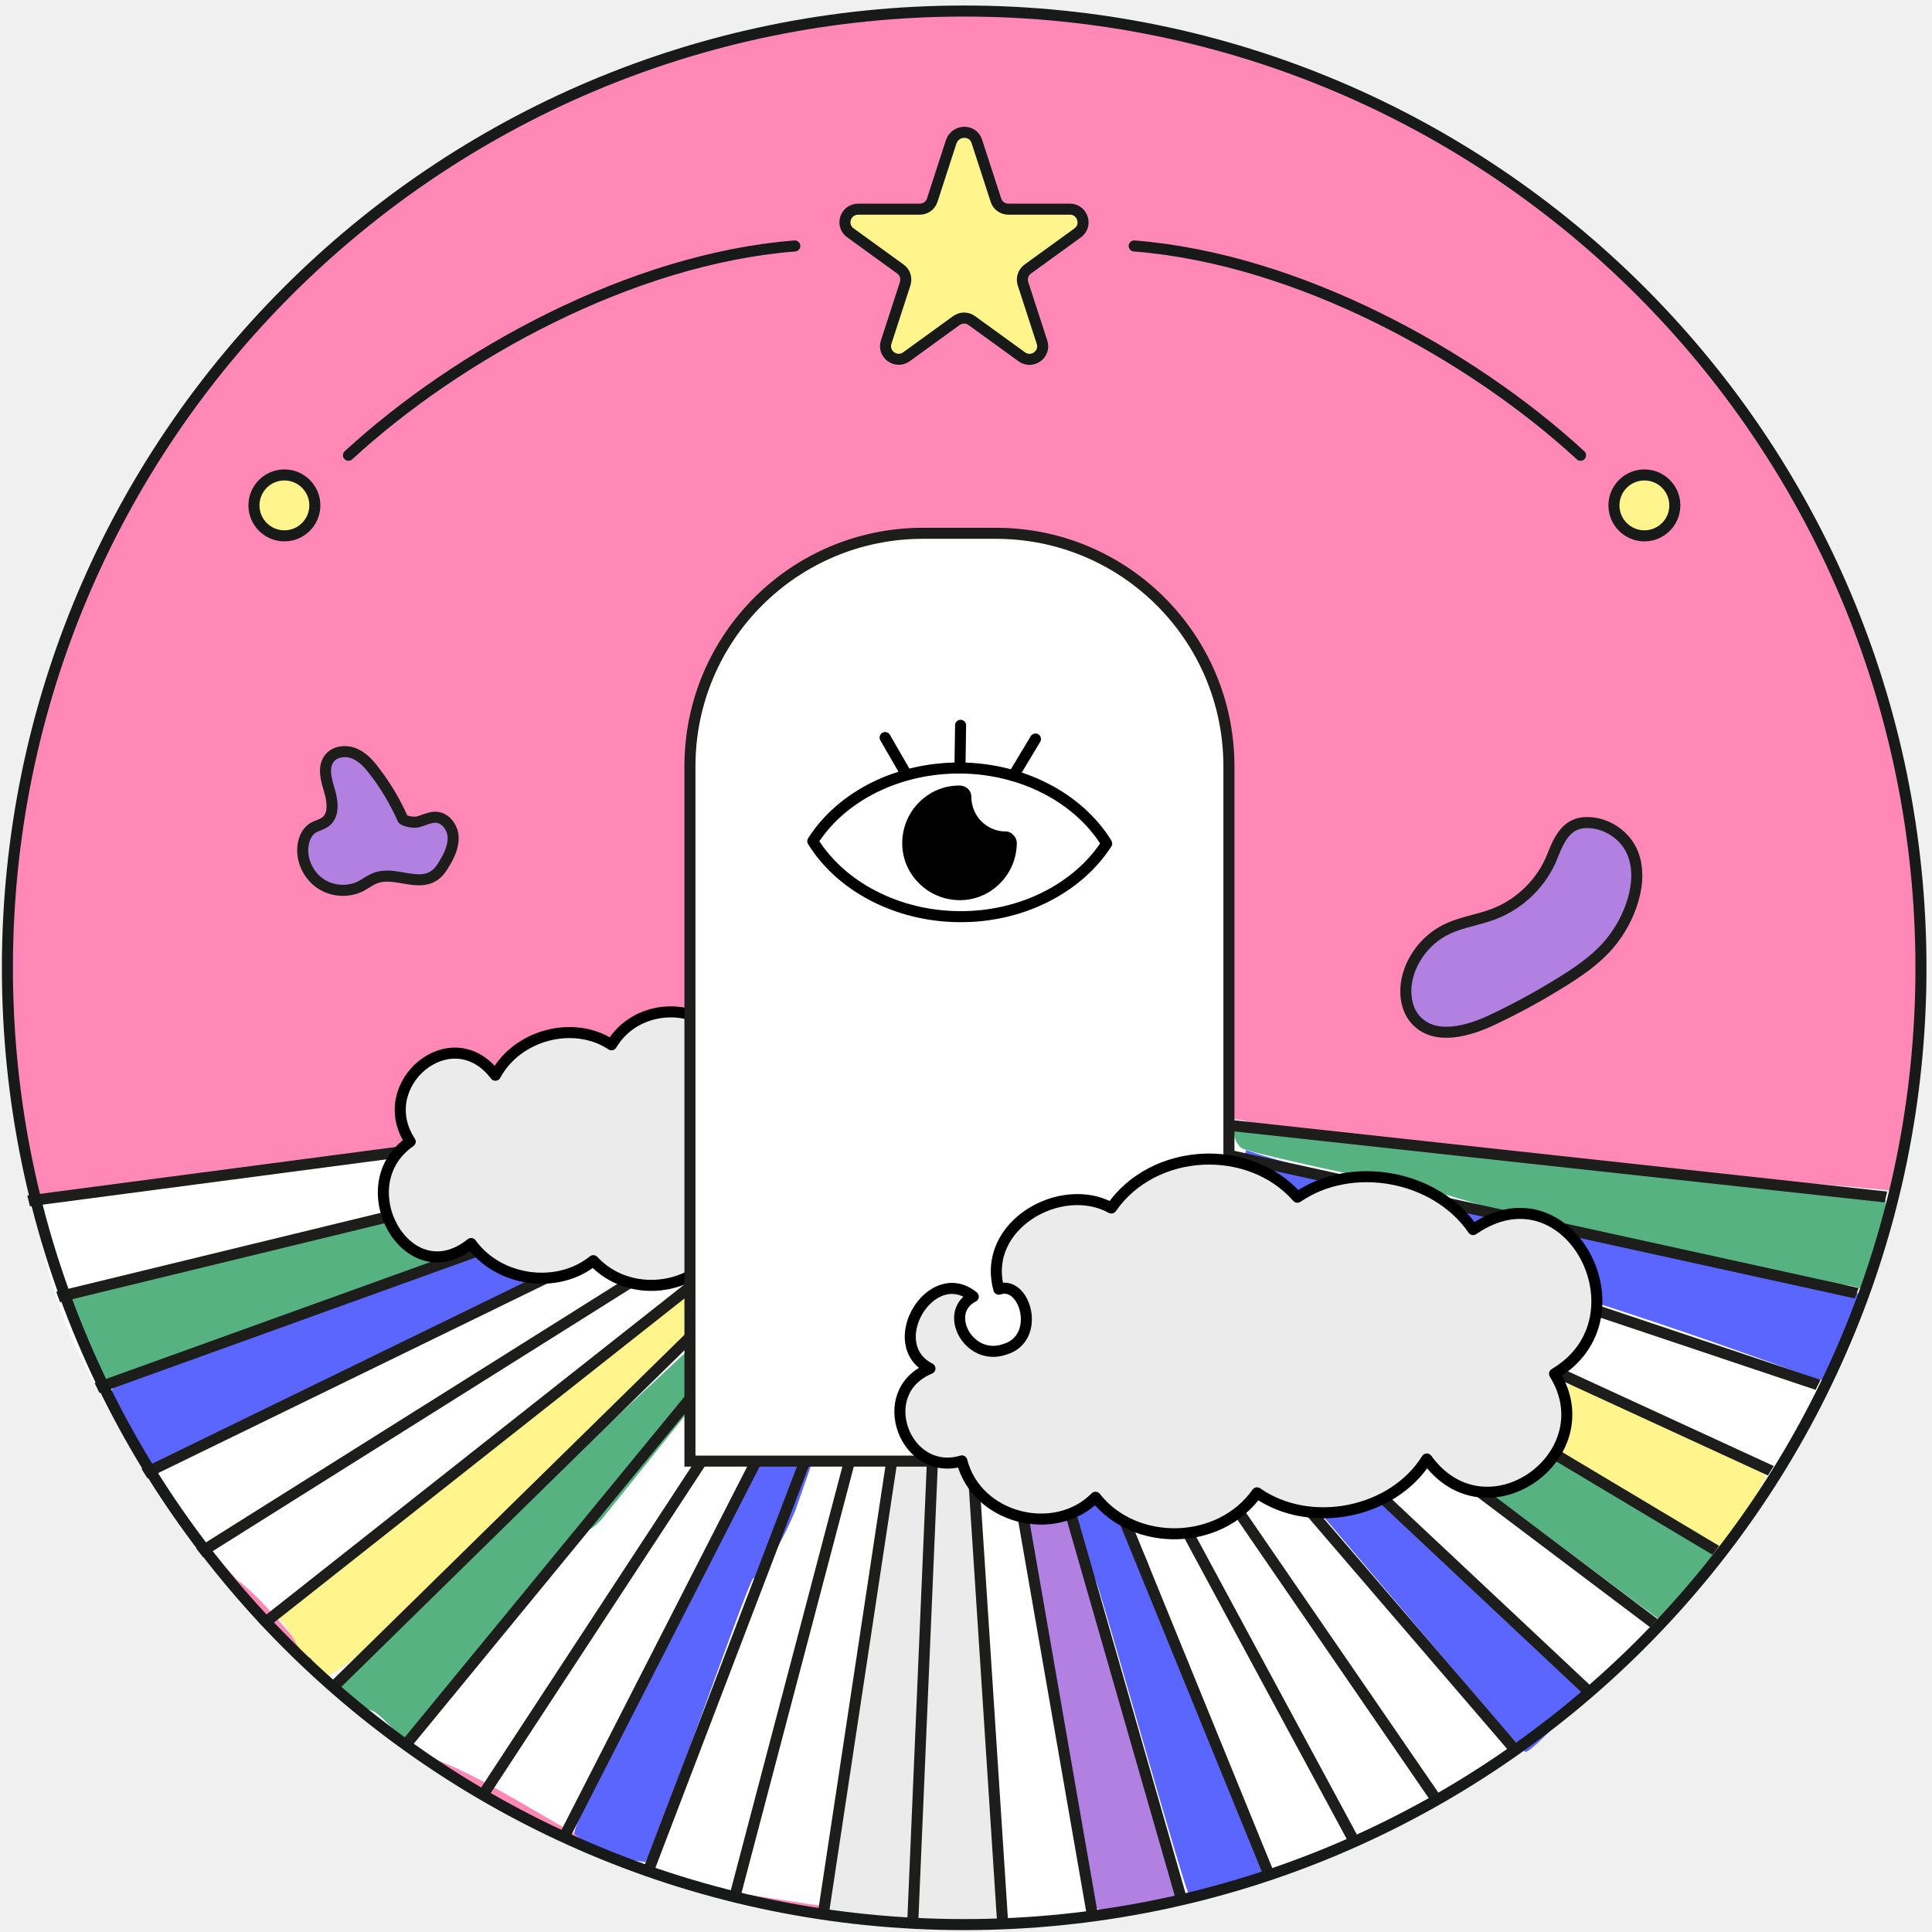
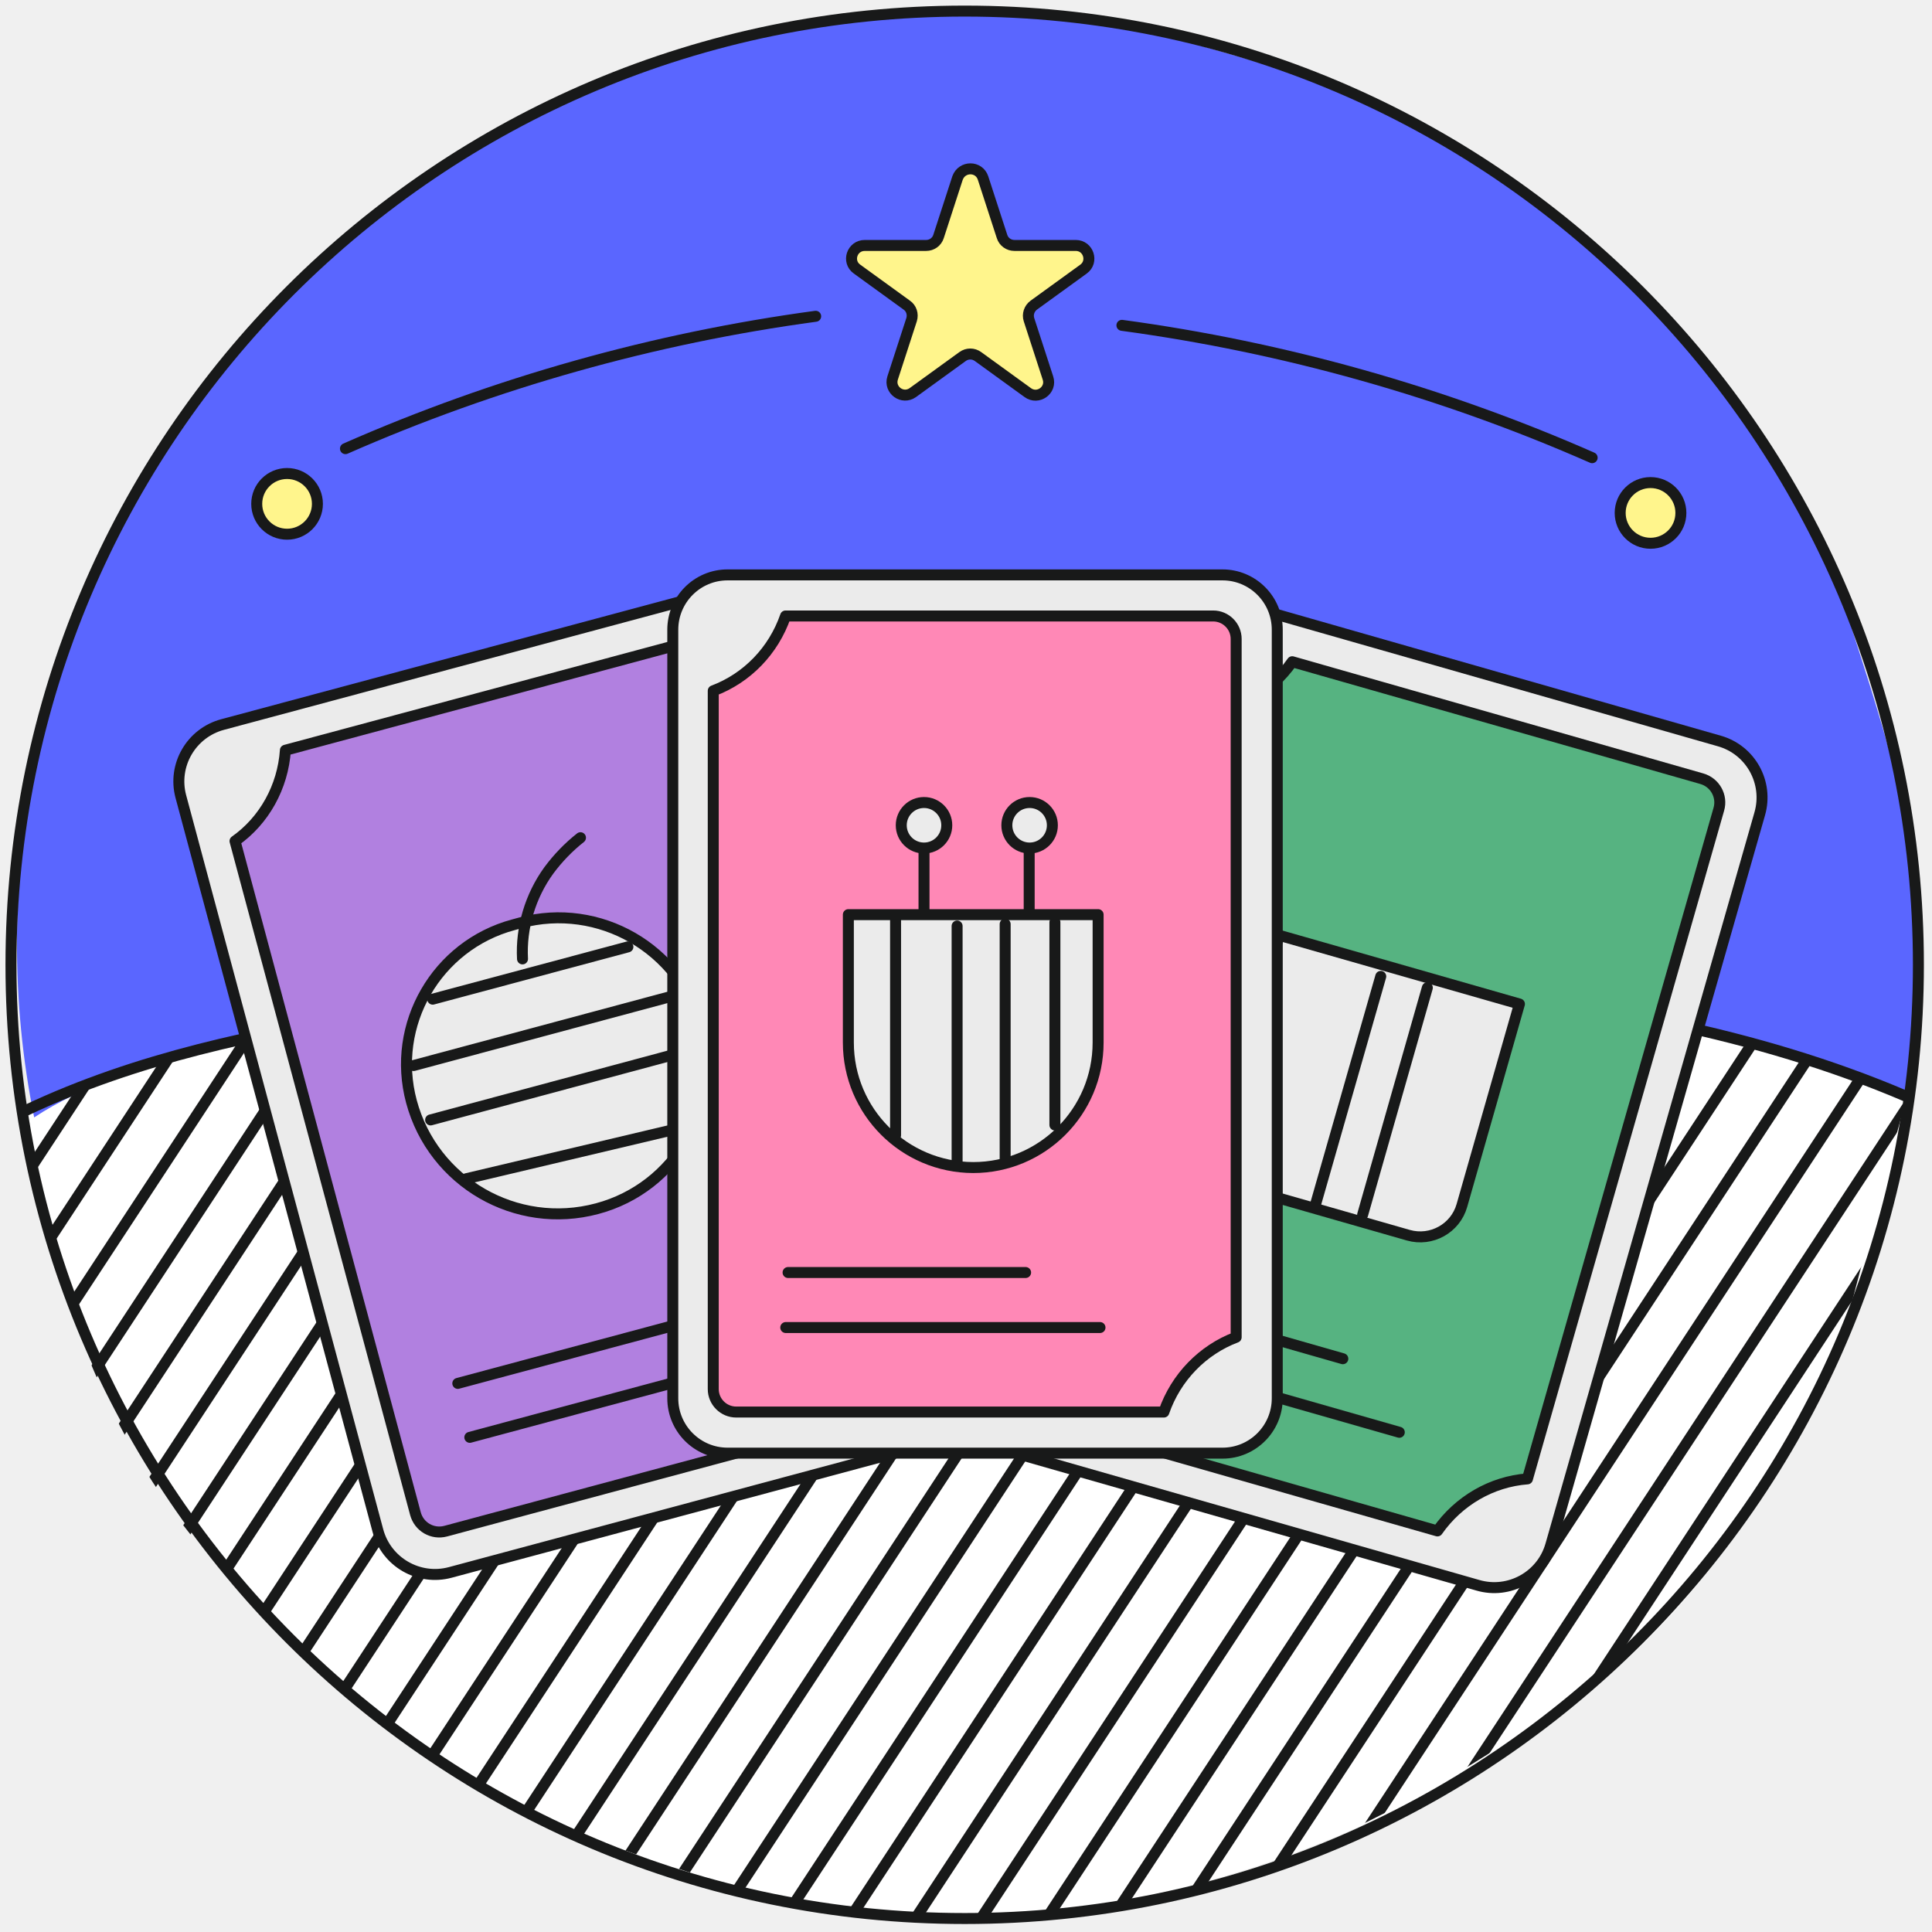
- <svg xmlns="http://www.w3.org/2000/svg" width="175" height="175" viewBox="0 0 175 175" fill="none">
-   <path d="M87.335 174.329C135.199 174.329 174 135.528 174 87.665C174 39.801 135.199 1 87.335 1C39.472 1 0.671 39.801 0.671 87.665C0.671 135.528 39.472 174.329 87.335 174.329Z" fill="#FF88B6" />
-   <path d="M153.277 142.268C159.655 137.212 164.979 128 167.297 122.694C168.561 119.764 168.714 117.351 169.71 114.727C170.668 112.199 171.587 110.59 172.142 107.928C154.503 106.109 139.392 106.262 122.135 103.216C119.473 102.757 117.539 102.623 112.31 101.435C101.776 100.707 89.615 98.486 79.042 98.275C73.718 98.16 68.719 99.52 63.471 100.42C56.864 100.42 50.85 102.259 44.721 103.14C31.257 105.074 17.123 107.047 3.333 108.943C4.31 122.273 13.79 134.531 21.432 143.073C25.952 146.329 32.674 157.399 38.037 158.912C45.277 160.942 55.964 169.886 63.414 170.959C76.534 172.836 89.059 175.9 107.848 171.878C119.167 169.465 130.007 163.106 139.219 157.092C141.192 155.79 144.774 151.461 146.957 150.561C150.424 149.144 151.324 145.352 153.277 142.268Z" fill="white" />
-   <path d="M112.444 114.21C112.98 115.397 111.965 116.891 112.502 118.079C112.712 118.538 113.095 118.864 113.498 119.17C114.244 119.764 114.972 120.377 115.719 120.971C116.524 121.622 117.328 122.292 118.209 122.867C118.956 123.365 119.722 123.805 120.469 124.284C122.518 125.567 124.414 127.061 126.291 128.555C128.705 130.47 131.137 132.366 133.55 134.282C133.665 134.377 133.799 134.473 133.952 134.512C134.086 134.531 150.462 146.922 150.596 146.884C153.239 146.137 153.028 141.732 155.671 140.966C152.817 138.227 135.58 128.038 132.209 125.969C129.547 124.322 127.134 122.254 124.319 120.894C123.342 120.434 122.327 120.051 121.388 119.534C120.373 118.979 119.473 118.27 118.535 117.581C116.524 116.106 114.417 114.765 112.214 113.597C112.119 113.865 112.233 114.172 112.444 114.21Z" fill="#56B381" />
-   <path d="M63.089 121.584C58.09 126.238 53.091 130.911 48.073 135.565C47.633 135.986 30.338 152.515 30.529 153.109C30.702 153.664 33 154.794 33.575 154.909C34.456 155.1 35.892 157.246 36.773 157.437C37.252 157.552 52.344 138.821 52.823 138.725C53.704 138.572 54.355 137.825 54.911 137.116C57.688 133.65 60.465 130.202 63.242 126.736C63.529 126.372 63.816 126.027 64.046 125.625C64.448 124.955 64.678 124.112 64.334 123.422C63.989 122.733 62.878 122.465 62.438 123.097C62.361 123.193 62.323 123.365 62.438 123.422C62.552 123.48 62.552 123.193 63.089 121.584Z" fill="#56B381" />
-   <path d="M11.242 128.383C10.936 127.751 10.63 127.119 10.304 126.487C10.208 126.276 10.093 126.046 10.17 125.817C10.246 125.568 10.495 125.433 10.725 125.319C16.548 122.427 22.906 120.856 29.073 118.768C31.487 117.945 33.861 117.045 36.236 116.144C45.238 112.735 54.259 109.345 63.261 105.936C63.375 106.702 63.414 107.488 63.337 108.254C63.318 108.56 63.261 108.886 63.107 109.154C62.897 109.518 62.494 109.709 62.13 109.901C49.107 116.489 35.604 122.12 22.811 129.168C22.255 129.475 21.68 129.8 21.029 129.896C20.436 129.992 14.843 132.903 14.249 132.807C11.626 132.367 12.755 130.164 11.242 128.383Z" fill="#5A66FF" />
-   <path d="M113.115 123.652C112.559 125.759 112.042 128.096 113.057 130.011C113.383 130.643 113.862 131.16 114.341 131.696C116.103 133.612 117.922 135.488 119.799 137.289C120.125 137.595 137.726 158.529 138.147 158.682C138.722 158.854 143.433 153.415 144.008 153.224C145.138 152.86 124.97 137.116 126.1 136.753C126.234 136.714 126.407 136.638 126.445 136.484C126.483 136.35 126.368 136.216 126.272 136.101C122.327 132.098 117.386 128.919 114.589 124.054C114.417 123.767 114.245 123.442 113.938 123.327C113.632 123.212 113.191 123.403 113.115 123.652Z" fill="#5A66FF" />
-   <path d="M170.821 108.656C153.833 106.664 136.845 104.692 119.856 102.719C118.611 102.585 117.386 102.432 116.141 102.297C114.743 102.144 113.345 101.972 111.946 101.934C111.563 102.585 111.87 103.447 112.406 103.964C112.961 104.481 130.448 108.062 131.175 108.273C143.969 112.161 141.058 111.069 154.178 113.617C155.805 113.923 157.893 115.015 159.54 115.225C160.843 115.398 162.605 115.991 163.907 116.183C166.109 116.528 166.952 116.049 169.021 116.872C170.438 114.057 170.629 111.969 170.821 108.656Z" fill="#56B381" />
-   <path d="M62.839 103.389C43.917 108.426 24.86 112.984 5.822 116.872C6.416 119.611 7.469 122.235 8.944 124.61C9.155 124.955 9.423 125.318 9.825 125.395C10.093 125.453 10.361 125.357 10.611 125.261C11.453 124.955 12.315 124.667 13.158 124.361C29.533 118.558 45.889 112.735 62.265 106.932C63.05 106.645 63.873 106.358 64.486 105.764C65.08 105.17 65.923 104.634 65.52 103.944C65.157 103.293 64.161 102.738 62.839 103.389Z" fill="#56B381" />
-   <path d="M97.372 136.695C97.448 138.629 97.908 140.545 98.693 142.307C98.827 142.594 98.961 142.881 99.21 143.073C99.517 143.303 107.427 171.84 107.81 171.878C108.461 171.936 114.245 169.867 114.915 169.829C115.662 169.79 103.903 143.169 104.094 142.46C104.19 142.058 104.018 141.656 103.845 141.273C103.328 140.123 102.811 138.993 102.313 137.844C102.179 137.538 101.949 137.27 101.834 136.963C98.789 129.168 97.621 132.443 96.338 132.903C95.974 133.037 97.353 136.58 97.372 136.695Z" fill="#5A66FF" />
-   <path d="M142.188 125.28C141.364 127.368 139.736 129.13 137.725 130.126C138.243 130.375 138.721 130.739 139.085 131.198C139.468 131.677 141.001 131.811 141.594 132.022C145.406 133.286 154.848 140.87 156.169 140.315C158.755 139.223 158.41 135.661 160.057 133.765C157.146 131.543 145.827 125.836 142.188 125.28Z" fill="#FFF58C" />
-   <path d="M112.865 104.174C112.559 105.4 112.31 106.875 113.191 107.794C113.65 108.273 114.321 108.484 114.953 108.656C121.196 110.418 127.593 111.701 133.665 114C135.637 114.746 137.553 115.608 139.544 116.336C141 116.872 142.475 117.332 143.95 117.811C150.729 119.975 157.471 122.312 164.155 124.802C164.577 124.955 165.132 125.108 165.439 124.782C165.534 124.687 165.592 124.553 165.668 124.418C166.569 122.427 167.469 120.435 168.388 118.462C168.541 118.136 168.675 117.773 168.541 117.447C168.388 117.102 167.967 116.987 167.603 116.911C163.217 115.934 158.831 114.957 154.426 113.98C151.208 113.272 147.991 112.544 144.754 111.95C142.494 111.529 140.157 111.491 137.993 110.763C130.083 108.062 121.043 106.932 112.865 104.174Z" fill="#5A66FF" />
-   <path d="M62.475 117.178C58.185 120.454 53.876 123.69 49.567 126.946C48.475 127.77 47.383 128.593 46.292 129.398C44.357 130.853 42.423 132.309 40.508 133.764C39.876 134.243 25.243 145.773 24.975 146.52C26.239 146.98 26.833 149.757 28.116 150.159C29.035 150.465 24.975 158.854 45.526 137.078C45.889 136.695 46.426 136.503 46.809 136.12C51.693 131.447 56.557 126.774 61.441 122.101C61.862 121.698 62.303 121.258 62.495 120.703C62.916 119.553 62.111 118.136 62.475 117.178Z" fill="#FFF58C" />
-   <path d="M71.995 126.908C71.037 128.134 65.272 138.706 64.315 139.913C63.893 140.449 51.655 165.52 52.019 166.094C52.191 166.382 54.872 168.029 55.179 168.144C55.888 168.412 57.688 168.508 58.435 168.68C58.894 168.795 67.781 143.15 68.222 142.977C68.739 142.786 69.103 142.307 69.409 141.828C70.443 140.239 71.324 138.553 72.052 136.791C72.129 136.6 75.5 126.908 75.5 126.908C75.5 126.908 73.24 126.564 71.995 126.908Z" fill="#5A66FF" />
-   <path d="M86.531 127.54C84.788 127.368 83.007 127.521 81.322 128C81.264 133.171 79.942 138.247 78.908 143.322C78.851 143.609 74.733 173.238 74.925 173.449C75.078 173.621 79.962 173.832 80.172 173.87C82.528 174.253 82.643 173.832 85.037 173.87C85.612 173.889 89.902 174.215 90.361 173.87C90.993 173.372 89.059 143.226 89.021 142.422C88.868 138.323 88.484 134.225 87.91 130.164C87.737 129.092 87.508 127.636 86.531 127.54Z" fill="#EBEBEB" />
-   <path d="M36.486 74.181C35.816 72.668 34.973 71.232 33.958 69.91C33.46 69.24 32.885 68.589 32.119 68.263C31.353 67.938 30.357 68.034 29.84 68.685C29.208 69.489 29.553 70.638 29.84 71.596C30.127 72.554 30.3 73.818 29.495 74.43C29.151 74.699 28.691 74.775 28.327 75.005C27.753 75.369 27.484 76.078 27.427 76.767C27.331 78.031 27.982 79.334 29.036 80.042C30.089 80.751 31.545 80.847 32.675 80.272C33.154 80.023 33.575 79.678 34.092 79.506C35.758 78.931 37.788 80.291 39.263 79.353C39.704 79.085 40.01 78.644 40.259 78.204C40.7 77.476 41.083 76.671 41.044 75.809C41.006 74.967 40.374 74.086 39.531 74.028C38.938 73.99 38.401 74.316 37.807 74.45C37.252 74.565 36.486 74.277 36.486 74.181Z" fill="#B180E0" stroke="#1D1D1B" stroke-miterlimit="10" />
-   <path d="M95.59 132.022C94.288 132.673 92.698 132.673 91.396 132.041C91.702 133.592 92.009 135.144 92.334 136.676C92.909 139.472 93.483 142.268 94.058 145.065C94.077 145.141 94.096 145.218 94.135 145.275C94.288 145.467 98.942 172.606 99.133 172.74C100.704 173.87 105.032 172.28 106.564 172.184C105.798 168.047 97.141 135.756 95.59 132.022Z" fill="#B180E0" />
-   <mask id="mask0_457_7125" style="mask-type:luminance" maskUnits="userSpaceOnUse" x="0" y="1" width="174" height="174">
-     <path d="M86.665 174.329C134.528 174.329 173.329 135.528 173.329 87.665C173.329 39.801 134.528 1 86.665 1C38.801 1 0 39.801 0 87.665C0 135.528 38.801 174.329 86.665 174.329Z" fill="white" />
+ <svg xmlns="http://www.w3.org/2000/svg" width="176" height="176" viewBox="0 0 176 176" fill="none">
+   <path d="M74.225 86.873C46.577 86.105 15.025 96.153 2.224 101.273C2.224 104.153 5.366 135.836 36.785 157.914C72.305 182.875 109.746 177.114 139.506 157.914C163.315 142.554 172.467 113.114 174.067 100.313C173.107 99.673 168.691 97.625 158.707 94.553C146.226 90.713 108.786 87.833 74.225 86.873Z" fill="white" />
+   <mask id="mask0_457_6587" style="mask-type:luminance" maskUnits="userSpaceOnUse" x="1" y="91" width="173" height="84">
+     <path d="M2.69 104.595C5.339 119.974 11.618 135.815 23.368 146.068C25.903 148.276 29.724 153.402 32.68 154.976C36.847 157.185 42.204 162.177 46.428 164.269C52.86 167.418 67.394 172.602 76.342 174.004C87.747 175.79 104.566 174.081 111.901 171.393C128.912 165.172 146.845 154.304 156.196 141.479C159.652 140.595 158.922 138.714 160.516 135.546C161.553 133.491 163.818 131.955 164.049 129.671C164.241 127.751 166.852 125.677 167.351 123.795C169.367 116.096 171.364 108.397 173.495 100.697C170.845 98.067 167.14 96.819 163.53 95.859C126.435 86.028 87.209 96.608 48.847 95.11C45.295 94.976 41.762 94.726 38.287 94.035C36.156 93.593 34.044 92.998 31.855 92.883C29.109 92.729 26.383 93.363 23.714 94.035C16.322 95.916 9.026 98.144 1.845 100.755C2.133 102.214 2.517 103.654 2.69 104.595Z" fill="white" />
  </mask>
-   <g mask="url(#mask0_457_7125)">
-     <path d="M199.281 111.529L109.111 101.685" stroke="#1D1D1B" stroke-miterlimit="10" />
-     <path d="M197.232 123.519L108.652 104.06" stroke="#1D1D1B" stroke-miterlimit="10" />
-     <path d="M193.899 135.24L107.905 106.396" stroke="#1D1D1B" stroke-miterlimit="10" />
-     <path d="M189.341 146.54L106.947 108.618" stroke="#1D1D1B" stroke-miterlimit="10" />
-     <path d="M183.595 157.265L105.74 110.744" stroke="#1D1D1B" stroke-miterlimit="10" />
-     <path d="M176.719 167.32L104.304 112.717" stroke="#1D1D1B" stroke-miterlimit="10" />
-     <path d="M168.809 176.59L102.676 114.517" stroke="#1D1D1B" stroke-miterlimit="10" />
-     <path d="M159.961 184.94L100.857 116.145" stroke="#1D1D1B" stroke-miterlimit="10" />
-     <path d="M150.251 192.314L98.884 117.562" stroke="#1D1D1B" stroke-miterlimit="10" />
-     <path d="M139.832 198.596L96.758 118.769" stroke="#1D1D1B" stroke-miterlimit="10" />
-     <path d="M128.781 203.71L94.517 119.745" stroke="#1D1D1B" stroke-miterlimit="10" />
-     <path d="M117.251 207.636L92.2 120.454" stroke="#1D1D1B" stroke-miterlimit="10" />
-     <path d="M105.357 210.279L89.806 120.933" stroke="#1D1D1B" stroke-miterlimit="10" />
-     <path d="M93.253 211.639L87.373 121.124" stroke="#1D1D1B" stroke-miterlimit="10" />
-     <path d="M81.072 211.696L84.941 121.067" stroke="#1D1D1B" stroke-miterlimit="10" />
-     <path d="M68.968 210.432L82.528 120.76" stroke="#1D1D1B" stroke-miterlimit="10" />
-     <path d="M57.055 207.885L80.153 120.186" stroke="#1D1D1B" stroke-miterlimit="10" />
-     <path d="M45.487 204.093L77.874 119.363" stroke="#1D1D1B" stroke-miterlimit="10" />
-     <path d="M34.398 199.056L75.671 118.309" stroke="#1D1D1B" stroke-miterlimit="10" />
-     <path d="M23.902 192.869L73.603 117.007" stroke="#1D1D1B" stroke-miterlimit="10" />
-     <path d="M14.134 185.592L71.688 115.494" stroke="#1D1D1B" stroke-miterlimit="10" />
-     <path d="M5.209 177.318L69.964 113.789" stroke="#1D1D1B" stroke-miterlimit="10" />
-     <path d="M-2.777 168.125L68.413 111.912" stroke="#1D1D1B" stroke-miterlimit="10" />
-     <path d="M-9.729 158.127L67.072 109.882" stroke="#1D1D1B" stroke-miterlimit="10" />
-     <path d="M-15.571 147.44L65.961 107.717" stroke="#1D1D1B" stroke-miterlimit="10" />
-     <path d="M-20.244 136.197L65.08 105.439" stroke="#1D1D1B" stroke-miterlimit="10" />
-     <path d="M-23.672 124.514L64.467 103.083" stroke="#1D1D1B" stroke-miterlimit="10" />
-     <path d="M-25.817 112.525L64.103 100.67" stroke="#1D1D1B" stroke-miterlimit="10" />
+   <g mask="url(#mask0_457_6587)">
+     <path d="M197.322 83.129L138.128 173.294" stroke="#181919" stroke-miterlimit="10" stroke-linecap="round" stroke-linejoin="round" />
+     <path d="M191.159 83.417L131.965 173.581" stroke="#181919" stroke-miterlimit="10" stroke-linecap="round" stroke-linejoin="round" />
+     <path d="M184.996 83.705L125.801 173.87" stroke="#181919" stroke-miterlimit="10" stroke-linecap="round" stroke-linejoin="round" />
+     <path d="M178.833 83.993L119.638 174.157" stroke="#181919" stroke-miterlimit="10" stroke-linecap="round" stroke-linejoin="round" />
+     <path d="M172.669 84.281L113.475 174.445" stroke="#181919" stroke-miterlimit="10" stroke-linecap="round" stroke-linejoin="round" />
+     <path d="M166.506 84.569L107.312 174.734" stroke="#181919" stroke-miterlimit="10" stroke-linecap="round" stroke-linejoin="round" />
+     <path d="M160.343 84.857L101.148 175.022" stroke="#181919" stroke-miterlimit="10" stroke-linecap="round" stroke-linejoin="round" />
+     <path d="M154.179 85.145L94.985 175.31" stroke="#181919" stroke-miterlimit="10" stroke-linecap="round" stroke-linejoin="round" />
+     <path d="M148.016 85.414L88.822 175.598" stroke="#181919" stroke-miterlimit="10" stroke-linecap="round" stroke-linejoin="round" />
+     <path d="M141.853 85.702L82.658 175.886" stroke="#181919" stroke-miterlimit="10" stroke-linecap="round" stroke-linejoin="round" />
+     <path d="M135.689 85.99L76.495 176.174" stroke="#181919" stroke-miterlimit="10" stroke-linecap="round" stroke-linejoin="round" />
+     <path d="M129.526 86.278L70.332 176.462" stroke="#181919" stroke-miterlimit="10" stroke-linecap="round" stroke-linejoin="round" />
+     <path d="M123.363 86.566L64.169 176.75" stroke="#181919" stroke-miterlimit="10" stroke-linecap="round" stroke-linejoin="round" />
+     <path d="M117.2 86.854L58.005 177.038" stroke="#181919" stroke-miterlimit="10" stroke-linecap="round" stroke-linejoin="round" />
+     <path d="M111.037 87.142L51.842 177.325" stroke="#181919" stroke-miterlimit="10" stroke-linecap="round" stroke-linejoin="round" />
+     <path d="M104.873 87.43L45.679 177.614" stroke="#181919" stroke-miterlimit="10" stroke-linecap="round" stroke-linejoin="round" />
+     <path d="M98.71 87.718L39.516 177.901" stroke="#181919" stroke-miterlimit="10" stroke-linecap="round" stroke-linejoin="round" />
+     <path d="M92.546 88.006L33.352 178.19" stroke="#181919" stroke-miterlimit="10" stroke-linecap="round" stroke-linejoin="round" />
+     <path d="M86.383 88.294L27.189 178.478" stroke="#181919" stroke-miterlimit="10" stroke-linecap="round" stroke-linejoin="round" />
+     <path d="M80.22 88.582L21.026 178.766" stroke="#181919" stroke-miterlimit="10" stroke-linecap="round" stroke-linejoin="round" />
+     <path d="M74.057 88.87L14.863 179.054" stroke="#181919" stroke-miterlimit="10" stroke-linecap="round" stroke-linejoin="round" />
+     <path d="M67.893 89.158L8.699 179.342" stroke="#181919" stroke-miterlimit="10" stroke-linecap="round" stroke-linejoin="round" />
+     <path d="M61.73 89.446L2.536 179.63" stroke="#181919" stroke-miterlimit="10" stroke-linecap="round" stroke-linejoin="round" />
+     <path d="M55.567 89.734L-3.627 179.917" stroke="#181919" stroke-miterlimit="10" stroke-linecap="round" stroke-linejoin="round" />
+     <path d="M49.404 90.022L-9.791 180.205" stroke="#181919" stroke-miterlimit="10" stroke-linecap="round" stroke-linejoin="round" />
+     <path d="M43.24 90.31L-15.954 180.494" stroke="#181919" stroke-miterlimit="10" stroke-linecap="round" stroke-linejoin="round" />
+     <path d="M37.077 90.598L-22.117 180.782" stroke="#181919" stroke-miterlimit="10" stroke-linecap="round" stroke-linejoin="round" />
+     <path d="M30.914 90.886L-28.281 181.07" stroke="#181919" stroke-miterlimit="10" stroke-linecap="round" stroke-linejoin="round" />
+     <path d="M24.75 91.174L-34.444 181.358" stroke="#181919" stroke-miterlimit="10" stroke-linecap="round" stroke-linejoin="round" />
+     <path d="M18.587 91.462L-40.607 181.646" stroke="#181919" stroke-miterlimit="10" stroke-linecap="round" stroke-linejoin="round" />
+     <path d="M12.424 91.75L-46.77 181.934" stroke="#181919" stroke-miterlimit="10" stroke-linecap="round" stroke-linejoin="round" />
+     <path d="M6.261 92.038L-52.934 182.222" stroke="#181919" stroke-miterlimit="10" stroke-linecap="round" stroke-linejoin="round" />
  </g>
-   <path d="M87.335 174.329C135.199 174.329 174 135.528 174 87.665C174 39.801 135.199 1 87.335 1C39.472 1 0.671 39.801 0.671 87.665C0.671 135.528 39.472 174.329 87.335 174.329Z" stroke="#181919" stroke-miterlimit="10" />
-   <path d="M73.718 106.587C76.457 108.694 79.272 103.159 76.208 101.723C79.732 99.98 77.414 94.464 73.929 95.766C72.818 92.013 67.876 90.978 65.463 93.813C62.839 90.633 57.534 91.017 55.389 94.636C51.98 92.376 46.847 93.717 44.874 97.394C40.91 92.185 33.728 98.199 37.156 103.408C31.41 107.373 36.907 117.275 42.672 112.64C45.162 116.087 50.467 116.834 53.742 114.191C56.921 117.638 62.897 117.026 65.348 112.889C68.585 114.574 73.431 111.337 72.128 107.181C70.5 107.871 69.294 104.098 71.554 103.255C73.814 102.259 75.595 105.477 73.718 106.587Z" fill="#EBEBEB" stroke="black" stroke-miterlimit="10" stroke-linecap="round" stroke-linejoin="round" />
-   <path d="M62.495 132.347V69.412C62.495 57.749 71.937 48.306 83.601 48.306H90.209C101.873 48.306 111.315 57.749 111.315 69.412V132.347H62.495Z" fill="white" stroke="#1D1D1B" stroke-miterlimit="10" />
-   <path d="M140.637 77.495C139.699 79.927 137.688 81.9 135.236 82.819C133.857 83.336 132.344 83.528 131.023 84.179C129.376 84.983 128.111 86.477 127.575 88.22C127.135 89.676 127.269 91.419 128.341 92.491C130.065 94.234 133.014 93.41 135.217 92.357C137.285 91.38 139.296 90.289 141.25 89.082C142.878 88.086 144.468 87.013 145.713 85.577C146.728 84.39 147.494 82.992 147.934 81.478C148.356 80.023 148.432 78.395 147.781 77.035C147.053 75.522 145.406 74.488 143.721 74.507C142.054 74.526 141.327 75.714 140.637 77.495Z" fill="#B180E0" stroke="#1D1D1B" stroke-miterlimit="10" />
-   <path d="M86.876 83.03C81.303 82.992 76.17 80.329 73.623 76.193C76.247 72.075 81.399 69.528 86.991 69.566C92.584 69.604 97.697 72.266 100.245 76.403C97.602 80.502 92.45 83.088 86.876 83.03Z" stroke="black" stroke-miterlimit="10" stroke-linecap="round" stroke-linejoin="round" />
-   <path d="M91.07 75.311C90.247 75.311 89.461 74.966 88.887 74.392C88.312 73.798 87.987 73.013 87.987 72.189C87.987 71.921 87.891 71.653 87.68 71.462C87.489 71.27 87.221 71.155 86.952 71.155C85.573 71.136 84.252 71.672 83.275 72.649C82.298 73.607 81.743 74.928 81.724 76.307C81.705 77.686 82.241 79.008 83.218 79.984C84.175 80.961 85.497 81.517 86.876 81.536C88.255 81.555 89.576 81.019 90.553 80.042C91.53 79.084 92.085 77.763 92.104 76.384C92.104 76.116 92.009 75.847 91.798 75.656C91.606 75.407 91.357 75.311 91.07 75.311Z" fill="black" />
-   <path d="M87.01 65.697L86.953 69.566" stroke="black" stroke-miterlimit="10" stroke-linecap="round" stroke-linejoin="round" />
-   <path d="M80.173 66.808L82.107 70.159" stroke="black" stroke-miterlimit="10" stroke-linecap="round" stroke-linejoin="round" />
-   <path d="M93.791 66.942L91.799 70.255" stroke="black" stroke-miterlimit="10" stroke-linecap="round" stroke-linejoin="round" />
-   <path d="M88.159 117.447C84.348 114.363 79.904 121.756 84.233 123.959C79.023 126.104 82.011 133.86 87.125 132.328C88.465 137.576 95.552 139.338 99.229 135.622C102.811 140.181 110.491 140.008 113.861 135.22C118.65 138.572 126.157 137.097 129.241 132.156C134.623 139.587 145.406 131.83 140.809 124.437C149.389 119.381 142.092 105.381 133.435 111.375C130.064 106.453 122.442 105.055 117.52 108.445C113.153 103.485 104.477 103.906 100.665 109.422C96.107 106.894 88.868 110.973 90.476 116.776C92.87 115.934 94.364 121.22 91.032 122.216C87.737 123.384 85.363 118.845 88.159 117.447Z" fill="#EBEBEB" stroke="black" stroke-miterlimit="10" stroke-linecap="round" stroke-linejoin="round" />
-   <path d="M88.485 12.817L90.208 18.122C90.362 18.62 90.821 18.946 91.338 18.946H96.912C98.061 18.946 98.54 20.421 97.62 21.091L93.1 24.366C92.679 24.673 92.507 25.209 92.66 25.688L94.384 30.993C94.748 32.085 93.483 33.004 92.545 32.314L88.025 29.039C87.604 28.733 87.048 28.733 86.627 29.039L82.107 32.314C81.168 32.985 79.924 32.085 80.268 30.993L81.992 25.688C82.145 25.19 81.973 24.654 81.551 24.366L77.031 21.091C76.093 20.421 76.572 18.946 77.74 18.946H83.314C83.831 18.946 84.29 18.62 84.444 18.122L86.167 12.817C86.588 11.706 88.14 11.706 88.485 12.817Z" fill="#FFF58C" stroke="#181919" stroke-miterlimit="10" stroke-linecap="round" stroke-linejoin="round" />
-   <path d="M31.564 41.239C41.446 32.142 57.151 23.447 71.994 22.279" stroke="#181919" stroke-miterlimit="10" stroke-linecap="round" stroke-linejoin="round" />
-   <path d="M25.761 48.536C27.284 48.536 28.518 47.302 28.518 45.779C28.518 44.255 27.284 43.02 25.761 43.02C24.237 43.02 23.003 44.255 23.003 45.779C23.003 47.302 24.237 48.536 25.761 48.536Z" fill="#FFF58C" stroke="#181919" stroke-miterlimit="10" stroke-linecap="round" stroke-linejoin="round" />
-   <path d="M143.165 41.239C133.282 32.142 117.577 23.447 102.734 22.279" stroke="#181919" stroke-miterlimit="10" stroke-linecap="round" stroke-linejoin="round" />
-   <path d="M148.949 48.536C150.472 48.536 151.706 47.302 151.706 45.779C151.706 44.255 150.472 43.02 148.949 43.02C147.425 43.02 146.191 44.255 146.191 45.779C146.191 47.302 147.425 48.536 148.949 48.536Z" fill="#FFF58C" stroke="#181919" stroke-miterlimit="10" stroke-linecap="round" stroke-linejoin="round" />
+   <path d="M173.956 99.757C154.468 93.325 135.517 87.238 115.165 86.086C105.488 85.529 95.792 86.24 86.134 86.95C63.171 88.621 40.053 90.329 17.762 96.032C12.655 97.337 7.509 98.893 3.112 101.792C-1.189 80.595 3.477 57.535 15.688 39.391C27.9 21.247 47.503 7.288 69.296 3.16C81.084 0.299 93.545 0.28 105.354 3.103C107.85 3.698 110.307 4.427 112.784 5.138C115.357 5.887 117.949 6.655 120.464 7.576C126.915 9.957 132.925 13.451 138.608 17.33C143.197 20.46 147.632 23.877 151.357 27.986C155.063 32.056 158.001 36.741 160.938 41.407C163.05 44.767 165.162 48.127 166.718 51.775C167.62 53.887 168.33 56.095 169.022 58.284C172.458 69.017 175.953 80.115 174.762 91.308C174.359 95.033 174.34 96.531 173.956 100.045C173.841 98.893 173.86 99.507 173.956 99.757Z" fill="#5A66FF" />
+   <path d="M87.881 174.772C135.864 174.772 174.762 135.874 174.762 87.891C174.762 39.908 135.864 1.01 87.881 1.01C39.898 1.01 1 39.908 1 87.891C1 135.874 39.898 174.772 87.881 174.772Z" stroke="#181919" stroke-miterlimit="10" />
+   <path d="M2.401 101.139C12.462 96.377 23.483 94.093 34.485 92.365C66.069 87.373 98.307 86.547 130.102 89.907C144.963 91.481 159.901 93.997 173.648 99.872" stroke="#181919" stroke-miterlimit="10" stroke-linecap="round" stroke-linejoin="round" />
+   <path d="M34.428 139.444L16.476 72.569C15.708 69.708 17.416 66.771 20.277 66.003L63.056 54.521C65.916 53.753 68.873 55.443 69.641 58.323L87.593 125.197C88.361 128.058 86.653 130.996 83.792 131.764L41.014 143.245C38.153 144.013 35.196 142.305 34.428 139.444Z" fill="#EBEBEB" stroke="#181919" stroke-miterlimit="10" stroke-linecap="round" stroke-linejoin="round" />
+   <path d="M82.659 121.146L66.224 59.878C65.897 58.668 64.668 57.958 63.459 58.284L25.999 68.345C25.769 71.686 24.079 74.739 21.41 76.621L37.846 137.889C38.172 139.098 39.401 139.809 40.61 139.482L78.07 129.421C78.3 126.08 79.99 123.047 82.659 121.146Z" fill="#B180E0" stroke="#181919" stroke-miterlimit="10" stroke-linecap="round" stroke-linejoin="round" />
+   <path d="M41.705 126.023L62.614 120.416" stroke="#181919" stroke-miterlimit="10" stroke-linecap="round" stroke-linejoin="round" />
+   <path d="M42.799 130.938L70.467 123.508" stroke="#181919" stroke-miterlimit="10" stroke-linecap="round" stroke-linejoin="round" />
+   <path d="M54.396 110.106C47.023 112.083 39.458 107.706 37.481 100.352C35.599 93.344 39.766 86.125 46.774 84.243L47.407 84.07C54.588 82.15 61.98 86.413 63.919 93.594C65.859 100.794 61.596 108.186 54.396 110.106Z" fill="#EBEBEB" stroke="#181919" stroke-miterlimit="10" stroke-linecap="round" stroke-linejoin="round" />
+   <path d="M42.473 107.379L62.748 102.579" stroke="#181919" stroke-miterlimit="10" stroke-linecap="round" stroke-linejoin="round" />
+   <path d="M39.228 102.022L63.824 95.418" stroke="#181919" stroke-miterlimit="10" stroke-linecap="round" stroke-linejoin="round" />
+   <path d="M37.673 97.069L62.288 90.464" stroke="#181919" stroke-miterlimit="10" stroke-linecap="round" stroke-linejoin="round" />
+   <path d="M39.42 91.021L57.199 86.259" stroke="#181919" stroke-miterlimit="10" stroke-linecap="round" stroke-linejoin="round" />
+   <path d="M47.599 87.353C47.446 84.512 48.31 81.612 49.999 79.289C50.825 78.176 51.785 77.177 52.88 76.313" stroke="#181919" stroke-miterlimit="10" stroke-linecap="round" stroke-linejoin="round" />
+   <path d="M88.361 125.6L107.389 59.014C108.195 56.153 111.19 54.502 114.032 55.327L156.618 67.5C159.479 68.307 161.13 71.283 160.305 74.144L141.277 140.73C140.471 143.591 137.475 145.242 134.634 144.416L92.048 132.244C89.206 131.418 87.555 128.461 88.361 125.6Z" fill="#EBEBEB" stroke="#181919" stroke-miterlimit="10" stroke-linecap="round" stroke-linejoin="round" />
+   <path d="M155.025 70.937L117.719 60.281C115.798 63.027 112.784 64.774 109.52 65.024L92.086 126.023C91.741 127.213 92.432 128.461 93.641 128.807L130.947 139.463C132.867 136.717 135.882 134.97 139.146 134.721L156.58 73.721C156.925 72.531 156.234 71.283 155.025 70.937Z" fill="#56B381" stroke="#181919" stroke-miterlimit="10" stroke-linecap="round" stroke-linejoin="round" />
+   <path d="M111.286 103.558L116.528 85.203L138.416 91.462L133.175 109.818C132.579 111.911 130.391 113.12 128.298 112.525L114.013 108.435C111.901 107.84 110.691 105.67 111.286 103.558Z" fill="#EBEBEB" stroke="#181919" stroke-miterlimit="10" stroke-linecap="round" stroke-linejoin="round" />
+   <path d="M125.783 88.947L119.869 109.626" stroke="#181919" stroke-miterlimit="10" stroke-linecap="round" stroke-linejoin="round" />
+   <path d="M130.026 89.984L124.131 110.662" stroke="#181919" stroke-miterlimit="10" stroke-linecap="round" stroke-linejoin="round" />
+   <path d="M101.514 117.824L122.327 123.776" stroke="#181919" stroke-miterlimit="10" stroke-linecap="round" stroke-linejoin="round" />
+   <path d="M99.92 122.605L127.472 130.477" stroke="#181919" stroke-miterlimit="10" stroke-linecap="round" stroke-linejoin="round" />
+   <path d="M61.289 127.386V57.363C61.289 54.617 63.516 52.371 66.281 52.371H111.363C114.109 52.371 116.355 54.598 116.355 57.363V127.386C116.355 130.132 114.128 132.378 111.363 132.378H66.281C63.516 132.378 61.289 130.132 61.289 127.386Z" fill="#EBEBEB" stroke="#181919" stroke-miterlimit="10" stroke-linecap="round" stroke-linejoin="round" />
+   <path d="M112.611 121.818V58.207C112.611 57.055 111.67 56.114 110.518 56.114H71.561C70.466 59.282 68.047 61.778 64.975 62.93V126.541C64.975 127.693 65.916 128.634 67.068 128.634H106.025C107.12 125.466 109.558 122.97 112.611 121.818Z" fill="#FF88B6" stroke="#181919" stroke-miterlimit="10" stroke-linecap="round" stroke-linejoin="round" />
+   <path d="M77.283 94.976V83.321H100.035V94.976C100.035 101.254 94.947 106.361 88.649 106.361C82.371 106.342 77.283 101.254 77.283 94.976Z" fill="#EBEBEB" stroke="#181919" stroke-miterlimit="10" stroke-linecap="round" stroke-linejoin="round" />
+   <path d="M81.584 83.667V103.424" stroke="#181919" stroke-miterlimit="10" stroke-linecap="round" stroke-linejoin="round" />
+   <path d="M87.19 84.358V105.882" stroke="#181919" stroke-miterlimit="10" stroke-linecap="round" stroke-linejoin="round" />
+   <path d="M91.567 84.186V105.69" stroke="#181919" stroke-miterlimit="10" stroke-linecap="round" stroke-linejoin="round" />
+   <path d="M96.099 84.012V102.483" stroke="#181919" stroke-miterlimit="10" stroke-linecap="round" stroke-linejoin="round" />
+   <path d="M84.175 77.293V82.861" stroke="#181919" stroke-miterlimit="10" stroke-linecap="round" stroke-linejoin="round" />
+   <path d="M93.756 77.293V82.861" stroke="#181919" stroke-miterlimit="10" stroke-linecap="round" stroke-linejoin="round" />
+   <path d="M84.175 77.254C85.32 77.254 86.249 76.326 86.249 75.18C86.249 74.035 85.32 73.107 84.175 73.107C83.03 73.107 82.102 74.035 82.102 75.18C82.102 76.326 83.03 77.254 84.175 77.254Z" fill="#EBEBEB" stroke="#181919" stroke-miterlimit="10" stroke-linecap="round" stroke-linejoin="round" />
+   <path d="M93.795 77.254C94.94 77.254 95.868 76.326 95.868 75.18C95.868 74.035 94.94 73.107 93.795 73.107C92.65 73.107 91.721 74.035 91.721 75.18C91.721 76.326 92.65 77.254 93.795 77.254Z" fill="#EBEBEB" stroke="#181919" stroke-miterlimit="10" stroke-linecap="round" stroke-linejoin="round" />
+   <path d="M71.791 115.923H93.43" stroke="#181919" stroke-miterlimit="10" stroke-linecap="round" stroke-linejoin="round" />
+   <path d="M71.58 120.935H100.207" stroke="#181919" stroke-miterlimit="10" stroke-linecap="round" stroke-linejoin="round" />
+   <path d="M89.552 16.216L91.28 21.535C91.434 22.034 91.894 22.36 92.413 22.36H98C99.152 22.36 99.632 23.839 98.71 24.511L94.179 27.794C93.757 28.101 93.584 28.639 93.738 29.119L95.466 34.438C95.83 35.532 94.563 36.453 93.622 35.762L89.091 32.479C88.669 32.172 88.112 32.172 87.689 32.479L83.158 35.762C82.217 36.434 80.969 35.532 81.315 34.438L83.043 29.119C83.197 28.62 83.024 28.082 82.601 27.794L78.07 24.511C77.129 23.839 77.609 22.36 78.781 22.36H84.368C84.886 22.36 85.347 22.034 85.501 21.535L87.229 16.216C87.632 15.103 89.187 15.103 89.552 16.216Z" fill="#FFF58C" stroke="#181919" stroke-miterlimit="10" stroke-linecap="round" stroke-linejoin="round" />
+   <path d="M31.47 40.87C45.083 34.879 59.56 30.809 74.306 28.812" stroke="#181919" stroke-miterlimit="10" stroke-linecap="round" stroke-linejoin="round" />
+   <path d="M26.152 48.665C27.678 48.665 28.916 47.427 28.916 45.9C28.916 44.373 27.678 43.135 26.152 43.135C24.625 43.135 23.387 44.373 23.387 45.9C23.387 47.427 24.625 48.665 26.152 48.665Z" fill="#FFF58C" stroke="#181919" stroke-miterlimit="10" stroke-linecap="round" stroke-linejoin="round" />
+   <path d="M145.04 41.695C131.427 35.705 116.95 31.634 102.204 29.637" stroke="#181919" stroke-miterlimit="10" stroke-linecap="round" stroke-linejoin="round" />
+   <path d="M150.359 49.49C151.886 49.49 153.124 48.253 153.124 46.726C153.124 45.199 151.886 43.961 150.359 43.961C148.832 43.961 147.594 45.199 147.594 46.726C147.594 48.253 148.832 49.49 150.359 49.49Z" fill="#FFF58C" stroke="#181919" stroke-miterlimit="10" stroke-linecap="round" stroke-linejoin="round" />
</svg>
